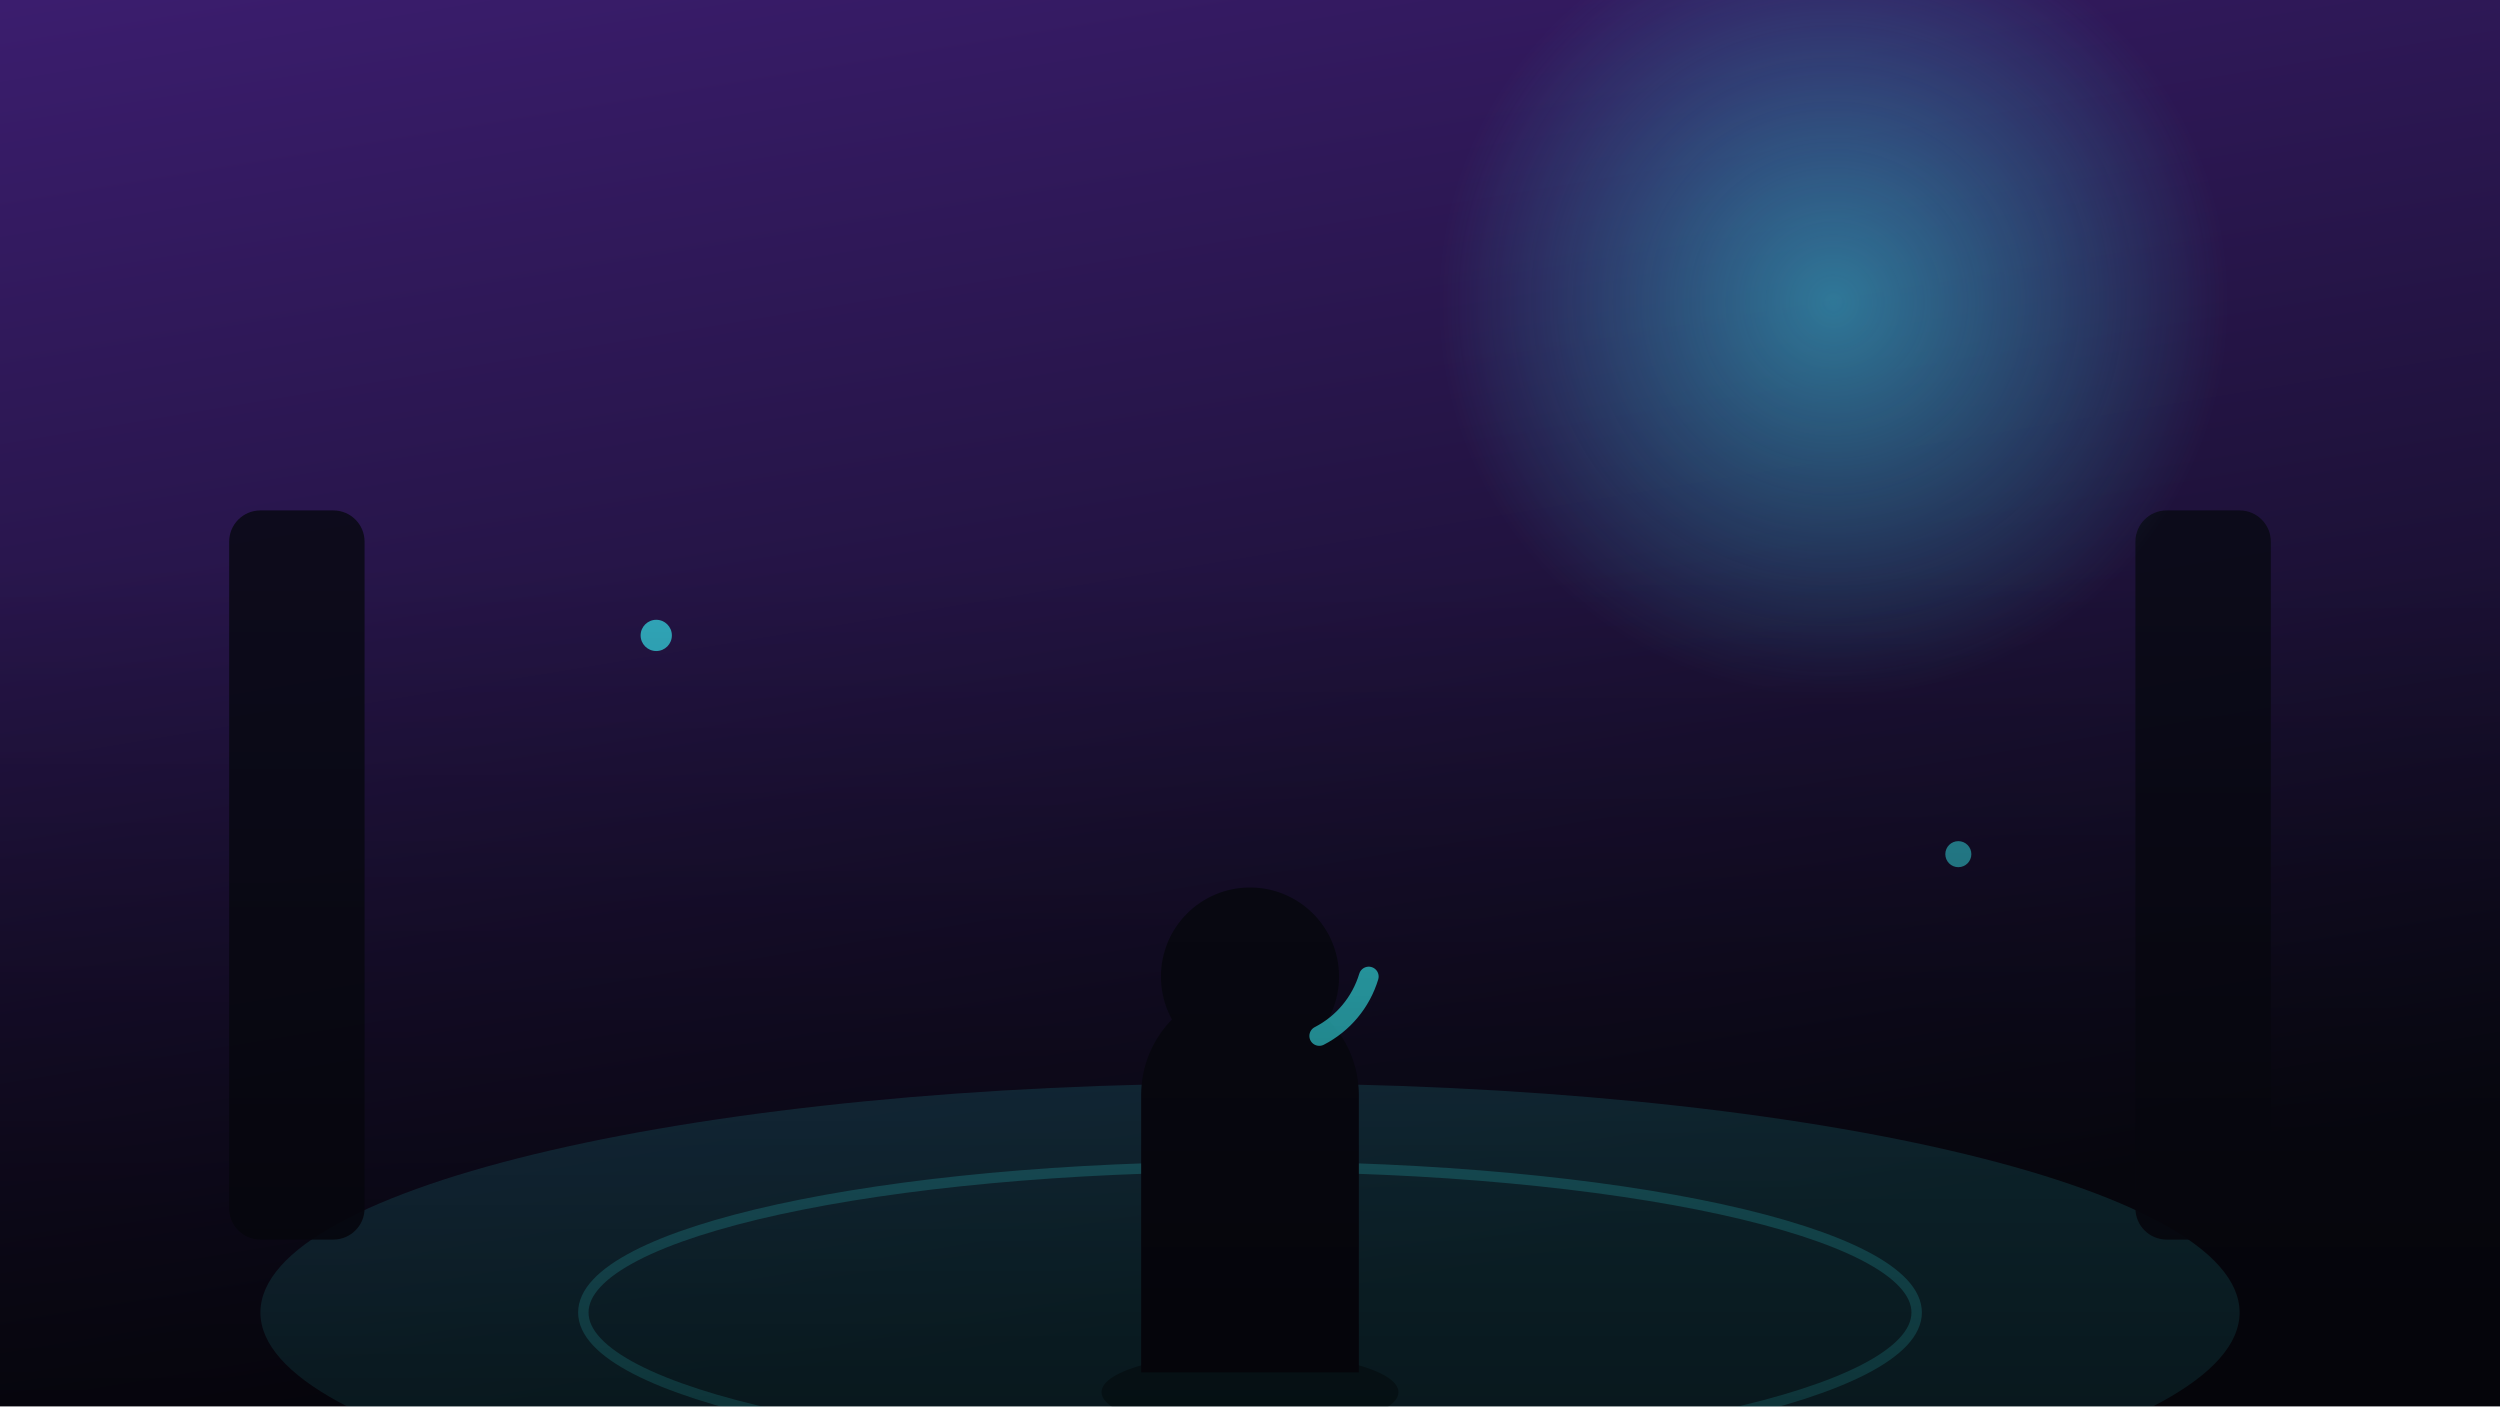
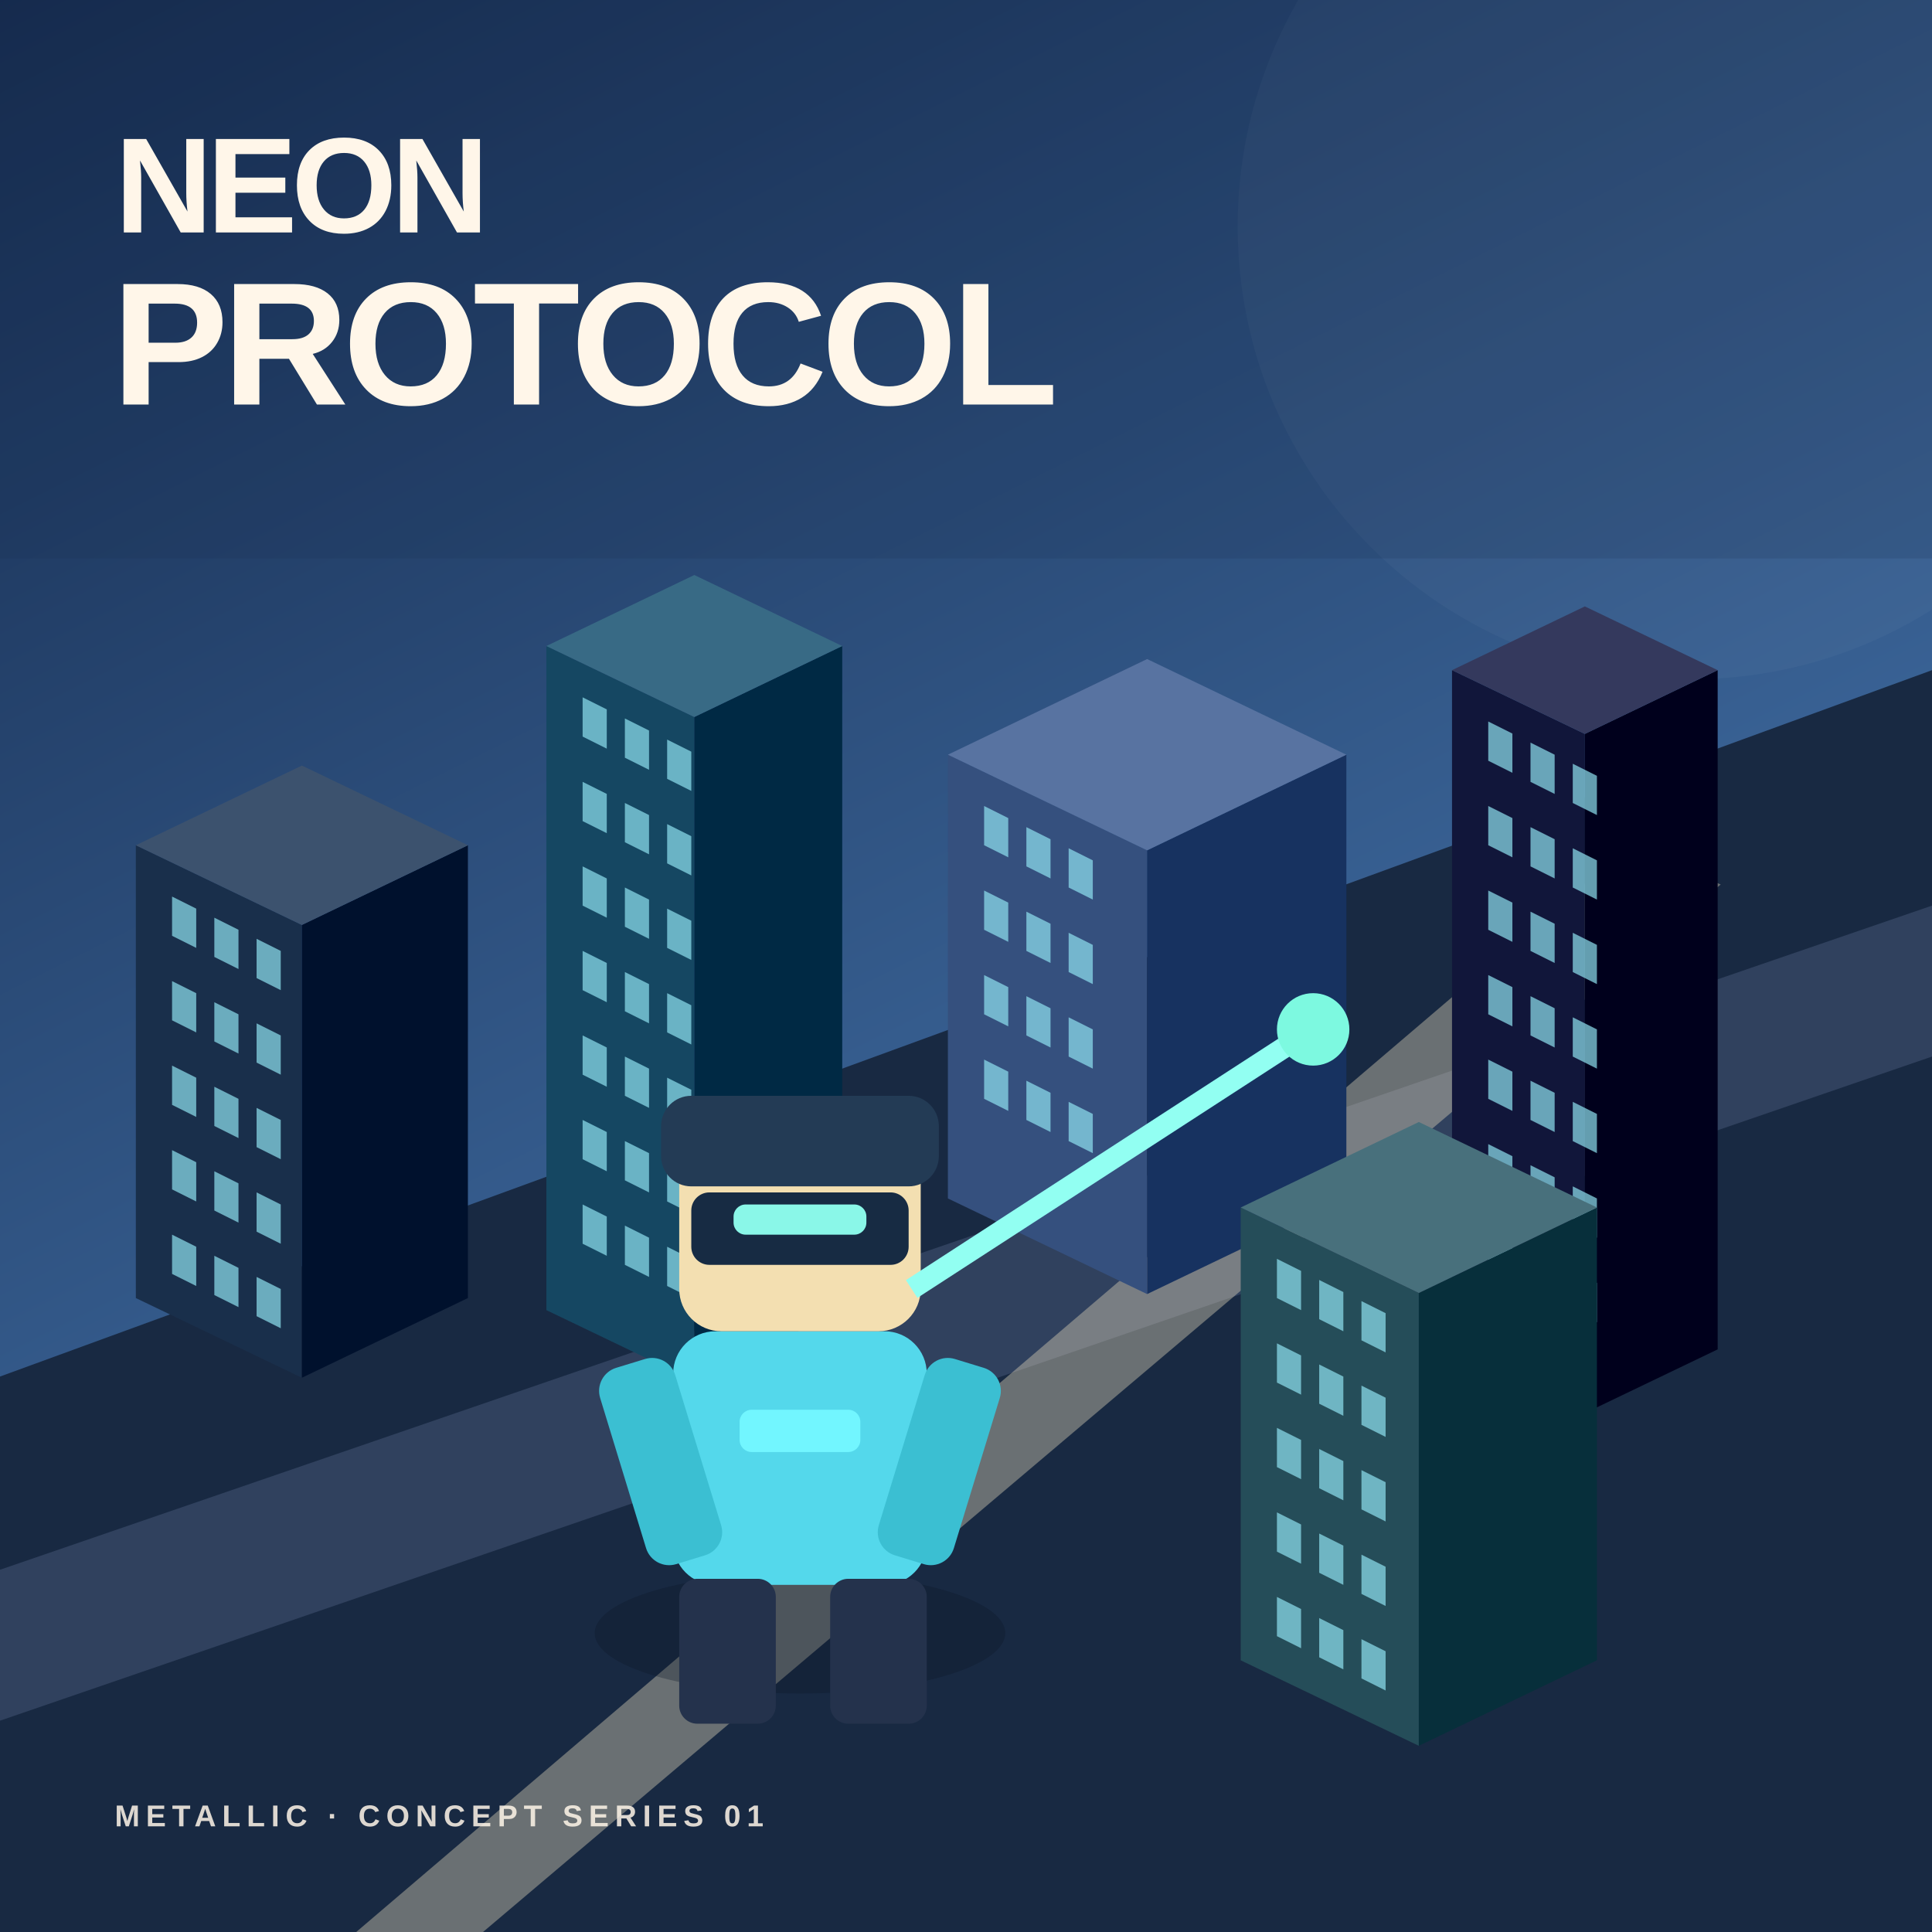
- <svg xmlns="http://www.w3.org/2000/svg" aria-hidden="true" class="poster-art" preserveAspectRatio="xMidYMid slice" viewBox="0 0 480 270">
+ <svg xmlns="http://www.w3.org/2000/svg" viewBox="0 0 640 640" width="640" height="640">
  <defs>
-     <linearGradient id="skp1__1_studio" x1="0" x2="0.3" y1="0" y2="1">
-       <stop offset="0" stop-color="#3b1d6e" />
-       <stop offset="1" stop-color="#0a0a16" />
+     <linearGradient id="sky" x2=".5" y2="1">
+       <stop stop-color="#152a4d" />
+       <stop offset="1" stop-color="#497bb5" />
    </linearGradient>
-     <radialGradient id="glp1__1_studio">
-       <stop offset="0" stop-color="#38e8f0" stop-opacity="0.85" />
-       <stop offset="1" stop-color="#38e8f0" stop-opacity="0" />
+     <radialGradient id="portal">
+       <stop stop-color="#ffd1fb" />
+       <stop offset=".5" stop-color="#b08cf7" />
+       <stop offset="1" stop-color="#6052b1" />
    </radialGradient>
-     <linearGradient id="vgp1__1_studio" x1="0" x2="0" y1="0" y2="1">
-       <stop offset="0.4" stop-color="#000" stop-opacity="0" />
-       <stop offset="1" stop-color="#000" stop-opacity="0.55" />
-     </linearGradient>
  </defs>
-   <rect fill="url(#skp1__1_studio)" height="270" width="480" />
-   <ellipse cx="240" cy="252" fill="#38e8f0" opacity="0.2" rx="190" ry="44" />
-   <ellipse cx="240" cy="252" fill="none" opacity="0.35" rx="128" ry="28" stroke="#38e8f0" stroke-width="2" />
-   <rect fill="#0a0a16" height="140" opacity="0.9" rx="6" width="26" x="44" y="98" />
-   <rect fill="#0a0a16" height="140" opacity="0.9" rx="6" width="26" x="410" y="98" />
-   <circle cx="352" cy="58" fill="url(#glp1__1_studio)" opacity="0.55" r="76" />
-   <g transform="translate(240 178) scale(1.9)">
-     <ellipse cx="0" cy="47" fill="#000" opacity="0.35" rx="15" ry="4" />
-     <path d="M-11 45V17a11 11 0 0 1 22 0v28z" fill="#0a0a16" />
-     <circle cx="0" cy="5" fill="#0a0a16" r="9" />
-     <path d="M7 11a10 10 0 0 0 5-6" fill="none" opacity="0.85" stroke="#38e8f0" stroke-linecap="round" stroke-width="2" />
+   <rect width="640" height="640" fill="url(#sky)" />
+   <circle cx="560" cy="75" r="150" fill="#ffffff" opacity=".035" />
+   <polygon points="0,456 640,222 640,640 0,640" fill="#182942" />
+   <polygon points="0,520 640,300 640,350 0,570" fill="#30415e" />
+   <polygon points="160,640 118,640 540,280 570,293" fill="#e5dabb" opacity=".4" />
+   <polygon points="45,280 100,306.4 100,456.4 45,430" fill="#192f4b" />
+   <polygon points="100,306.4 155,280 155,430 100,456.4" fill="#00112d" />
+   <polygon points="100,253.6 155,280 100,306.4 45,280" fill="#3c526e" />
+   <polygon points="57,297 65,301 65,314 57,310" fill="#8ee1ef" opacity=".7" />
+   <polygon points="71,304 79,308 79,321 71,317" fill="#8ee1ef" opacity=".7" />
+   <polygon points="85,311 93,315 93,328 85,324" fill="#8ee1ef" opacity=".7" />
+   <polygon points="57,325 65,329 65,342 57,338" fill="#8ee1ef" opacity=".7" />
+   <polygon points="71,332 79,336 79,349 71,345" fill="#8ee1ef" opacity=".7" />
+   <polygon points="85,339 93,343 93,356 85,352" fill="#8ee1ef" opacity=".7" />
+   <polygon points="57,353 65,357 65,370 57,366" fill="#8ee1ef" opacity=".7" />
+   <polygon points="71,360 79,364 79,377 71,373" fill="#8ee1ef" opacity=".7" />
+   <polygon points="85,367 93,371 93,384 85,380" fill="#8ee1ef" opacity=".7" />
+   <polygon points="57,381 65,385 65,398 57,394" fill="#8ee1ef" opacity=".7" />
+   <polygon points="71,388 79,392 79,405 71,401" fill="#8ee1ef" opacity=".7" />
+   <polygon points="85,395 93,399 93,412 85,408" fill="#8ee1ef" opacity=".7" />
+   <polygon points="57,409 65,413 65,426 57,422" fill="#8ee1ef" opacity=".7" />
+   <polygon points="71,416 79,420 79,433 71,429" fill="#8ee1ef" opacity=".7" />
+   <polygon points="85,423 93,427 93,440 85,436" fill="#8ee1ef" opacity=".7" />
+   <polygon points="181,214 230,237.52 230,457.52 181,434" fill="#154762" />
+   <polygon points="230,237.52 279,214 279,434 230,457.52" fill="#002944" />
+   <polygon points="230,190.48 279,214 230,237.52 181,214" fill="#386a85" />
+   <polygon points="193,231 201,235 201,248 193,244" fill="#8ee1ef" opacity=".7" />
+   <polygon points="207,238 215,242 215,255 207,251" fill="#8ee1ef" opacity=".7" />
+   <polygon points="221,245 229,249 229,262 221,258" fill="#8ee1ef" opacity=".7" />
+   <polygon points="193,259 201,263 201,276 193,272" fill="#8ee1ef" opacity=".7" />
+   <polygon points="207,266 215,270 215,283 207,279" fill="#8ee1ef" opacity=".7" />
+   <polygon points="221,273 229,277 229,290 221,286" fill="#8ee1ef" opacity=".7" />
+   <polygon points="193,287 201,291 201,304 193,300" fill="#8ee1ef" opacity=".7" />
+   <polygon points="207,294 215,298 215,311 207,307" fill="#8ee1ef" opacity=".7" />
+   <polygon points="221,301 229,305 229,318 221,314" fill="#8ee1ef" opacity=".7" />
+   <polygon points="193,315 201,319 201,332 193,328" fill="#8ee1ef" opacity=".7" />
+   <polygon points="207,322 215,326 215,339 207,335" fill="#8ee1ef" opacity=".7" />
+   <polygon points="221,329 229,333 229,346 221,342" fill="#8ee1ef" opacity=".7" />
+   <polygon points="193,343 201,347 201,360 193,356" fill="#8ee1ef" opacity=".7" />
+   <polygon points="207,350 215,354 215,367 207,363" fill="#8ee1ef" opacity=".7" />
+   <polygon points="221,357 229,361 229,374 221,370" fill="#8ee1ef" opacity=".7" />
+   <polygon points="193,371 201,375 201,388 193,384" fill="#8ee1ef" opacity=".7" />
+   <polygon points="207,378 215,382 215,395 207,391" fill="#8ee1ef" opacity=".7" />
+   <polygon points="221,385 229,389 229,402 221,398" fill="#8ee1ef" opacity=".7" />
+   <polygon points="193,399 201,403 201,416 193,412" fill="#8ee1ef" opacity=".7" />
+   <polygon points="207,406 215,410 215,423 207,419" fill="#8ee1ef" opacity=".7" />
+   <polygon points="221,413 229,417 229,430 221,426" fill="#8ee1ef" opacity=".7" />
+   <polygon points="314,250 380,281.68 380,428.68 314,397" fill="#35507e" />
+   <polygon points="380,281.68 446,250 446,397 380,428.68" fill="#173260" />
+   <polygon points="380,218.32 446,250 380,281.68 314,250" fill="#5873a1" />
+   <polygon points="326,267 334,271 334,284 326,280" fill="#8ee1ef" opacity=".7" />
+   <polygon points="340,274 348,278 348,291 340,287" fill="#8ee1ef" opacity=".7" />
+   <polygon points="354,281 362,285 362,298 354,294" fill="#8ee1ef" opacity=".7" />
+   <polygon points="326,295 334,299 334,312 326,308" fill="#8ee1ef" opacity=".7" />
+   <polygon points="340,302 348,306 348,319 340,315" fill="#8ee1ef" opacity=".7" />
+   <polygon points="354,309 362,313 362,326 354,322" fill="#8ee1ef" opacity=".7" />
+   <polygon points="326,323 334,327 334,340 326,336" fill="#8ee1ef" opacity=".7" />
+   <polygon points="340,330 348,334 348,347 340,343" fill="#8ee1ef" opacity=".7" />
+   <polygon points="354,337 362,341 362,354 354,350" fill="#8ee1ef" opacity=".7" />
+   <polygon points="326,351 334,355 334,368 326,364" fill="#8ee1ef" opacity=".7" />
+   <polygon points="340,358 348,362 348,375 340,371" fill="#8ee1ef" opacity=".7" />
+   <polygon points="354,365 362,369 362,382 354,378" fill="#8ee1ef" opacity=".7" />
+   <polygon points="481,222 525,243.12 525,468.12 481,447" fill="#11163a" />
+   <polygon points="525,243.12 569,222 569,447 525,468.12" fill="#00001c" />
+   <polygon points="525,200.88 569,222 525,243.12 481,222" fill="#34395d" />
+   <polygon points="493,239 501,243 501,256 493,252" fill="#8ee1ef" opacity=".7" />
+   <polygon points="507,246 515,250 515,263 507,259" fill="#8ee1ef" opacity=".7" />
+   <polygon points="521,253 529,257 529,270 521,266" fill="#8ee1ef" opacity=".7" />
+   <polygon points="493,267 501,271 501,284 493,280" fill="#8ee1ef" opacity=".7" />
+   <polygon points="507,274 515,278 515,291 507,287" fill="#8ee1ef" opacity=".7" />
+   <polygon points="521,281 529,285 529,298 521,294" fill="#8ee1ef" opacity=".7" />
+   <polygon points="493,295 501,299 501,312 493,308" fill="#8ee1ef" opacity=".7" />
+   <polygon points="507,302 515,306 515,319 507,315" fill="#8ee1ef" opacity=".7" />
+   <polygon points="521,309 529,313 529,326 521,322" fill="#8ee1ef" opacity=".7" />
+   <polygon points="493,323 501,327 501,340 493,336" fill="#8ee1ef" opacity=".7" />
+   <polygon points="507,330 515,334 515,347 507,343" fill="#8ee1ef" opacity=".7" />
+   <polygon points="521,337 529,341 529,354 521,350" fill="#8ee1ef" opacity=".7" />
+   <polygon points="493,351 501,355 501,368 493,364" fill="#8ee1ef" opacity=".7" />
+   <polygon points="507,358 515,362 515,375 507,371" fill="#8ee1ef" opacity=".7" />
+   <polygon points="521,365 529,369 529,382 521,378" fill="#8ee1ef" opacity=".7" />
+   <polygon points="493,379 501,383 501,396 493,392" fill="#8ee1ef" opacity=".7" />
+   <polygon points="507,386 515,390 515,403 507,399" fill="#8ee1ef" opacity=".7" />
+   <polygon points="521,393 529,397 529,410 521,406" fill="#8ee1ef" opacity=".7" />
+   <polygon points="493,407 501,411 501,424 493,420" fill="#8ee1ef" opacity=".7" />
+   <polygon points="507,414 515,418 515,431 507,427" fill="#8ee1ef" opacity=".7" />
+   <polygon points="521,421 529,425 529,438 521,434" fill="#8ee1ef" opacity=".7" />
+   <polygon points="411,400 470,428.32 470,578.32 411,550" fill="#254d59" />
+   <polygon points="470,428.32 529,400 529,550 470,578.32" fill="#072f3b" />
+   <polygon points="470,371.68 529,400 470,428.32 411,400" fill="#48707c" />
+   <polygon points="423,417 431,421 431,434 423,430" fill="#8ee1ef" opacity=".7" />
+   <polygon points="437,424 445,428 445,441 437,437" fill="#8ee1ef" opacity=".7" />
+   <polygon points="451,431 459,435 459,448 451,444" fill="#8ee1ef" opacity=".7" />
+   <polygon points="423,445 431,449 431,462 423,458" fill="#8ee1ef" opacity=".7" />
+   <polygon points="437,452 445,456 445,469 437,465" fill="#8ee1ef" opacity=".7" />
+   <polygon points="451,459 459,463 459,476 451,472" fill="#8ee1ef" opacity=".7" />
+   <polygon points="423,473 431,477 431,490 423,486" fill="#8ee1ef" opacity=".7" />
+   <polygon points="437,480 445,484 445,497 437,493" fill="#8ee1ef" opacity=".7" />
+   <polygon points="451,487 459,491 459,504 451,500" fill="#8ee1ef" opacity=".7" />
+   <polygon points="423,501 431,505 431,518 423,514" fill="#8ee1ef" opacity=".7" />
+   <polygon points="437,508 445,512 445,525 437,521" fill="#8ee1ef" opacity=".7" />
+   <polygon points="451,515 459,519 459,532 451,528" fill="#8ee1ef" opacity=".7" />
+   <polygon points="423,529 431,533 431,546 423,542" fill="#8ee1ef" opacity=".7" />
+   <polygon points="437,536 445,540 445,553 437,549" fill="#8ee1ef" opacity=".7" />
+   <polygon points="451,543 459,547 459,560 451,556" fill="#8ee1ef" opacity=".7" />
+   <g transform="translate(265 433) scale(2)">
+     <ellipse cx="0" cy="54" rx="34" ry="10" fill="#091324" opacity=".3" />
+     <rect x="-21" y="4" width="42" height="42" rx="7" fill="#54d8eb" />
+     <rect x="-20" y="45" width="16" height="24" rx="3" fill="#24324c" />
+     <rect x="5" y="45" width="16" height="24" rx="3" fill="#24324c" />
+     <g transform="rotate(-17 -20 10)">
+       <rect x="-34" y="7" width="13" height="34" rx="4" fill="#3bbfd2" />
+     </g>
+     <g transform="rotate(17 20 10)">
+       <rect x="21" y="7" width="13" height="34" rx="4" fill="#3bbfd2" />
+     </g>
+     <rect x="-20" y="-31" width="40" height="35" rx="7" fill="#f3dfb1" />
+     <rect x="-23" y="-35" width="46" height="15" rx="5" fill="#233b55" />
+     <rect x="-18" y="-19" width="36" height="12" rx="3" fill="#172b43" />
+     <rect x="-11" y="-17" width="22" height="5" rx="2" fill="#8af7e8" />
+     <rect x="-10" y="17" width="20" height="7" rx="2" fill="#72f6ff" />
  </g>
-   <circle cx="126" cy="122" fill="#38e8f0" opacity="0.7" r="3" />
-   <circle cx="376" cy="164" fill="#38e8f0" opacity="0.6" r="2.5" />
-   <rect fill="url(#vgp1__1_studio)" height="270" width="480" />
+   <path d="M302 427L430 344" stroke="#92fff2" stroke-width="7" />
+   <circle cx="435" cy="341" r="12" fill="#7df9e0" />
+   <rect width="640" height="185" fill="#152a4d" opacity=".18" />
+   <g fill="#fff6e9" font-family="Segoe UI,Arial,sans-serif" font-weight="950" letter-spacing="-2">
+     <text x="38" y="77" font-size="45">NEON</text>
+     <text x="37" y="134" font-size="58">PROTOCOL</text>
+   </g>
+   <g font-family="Segoe UI,Arial,sans-serif" font-weight="700" letter-spacing="2" font-size="10" fill="#fff6e9" opacity=".85">
+     <text x="38" y="605">METALLIC · CONCEPT SERIES 01</text>
+   </g>
</svg>
